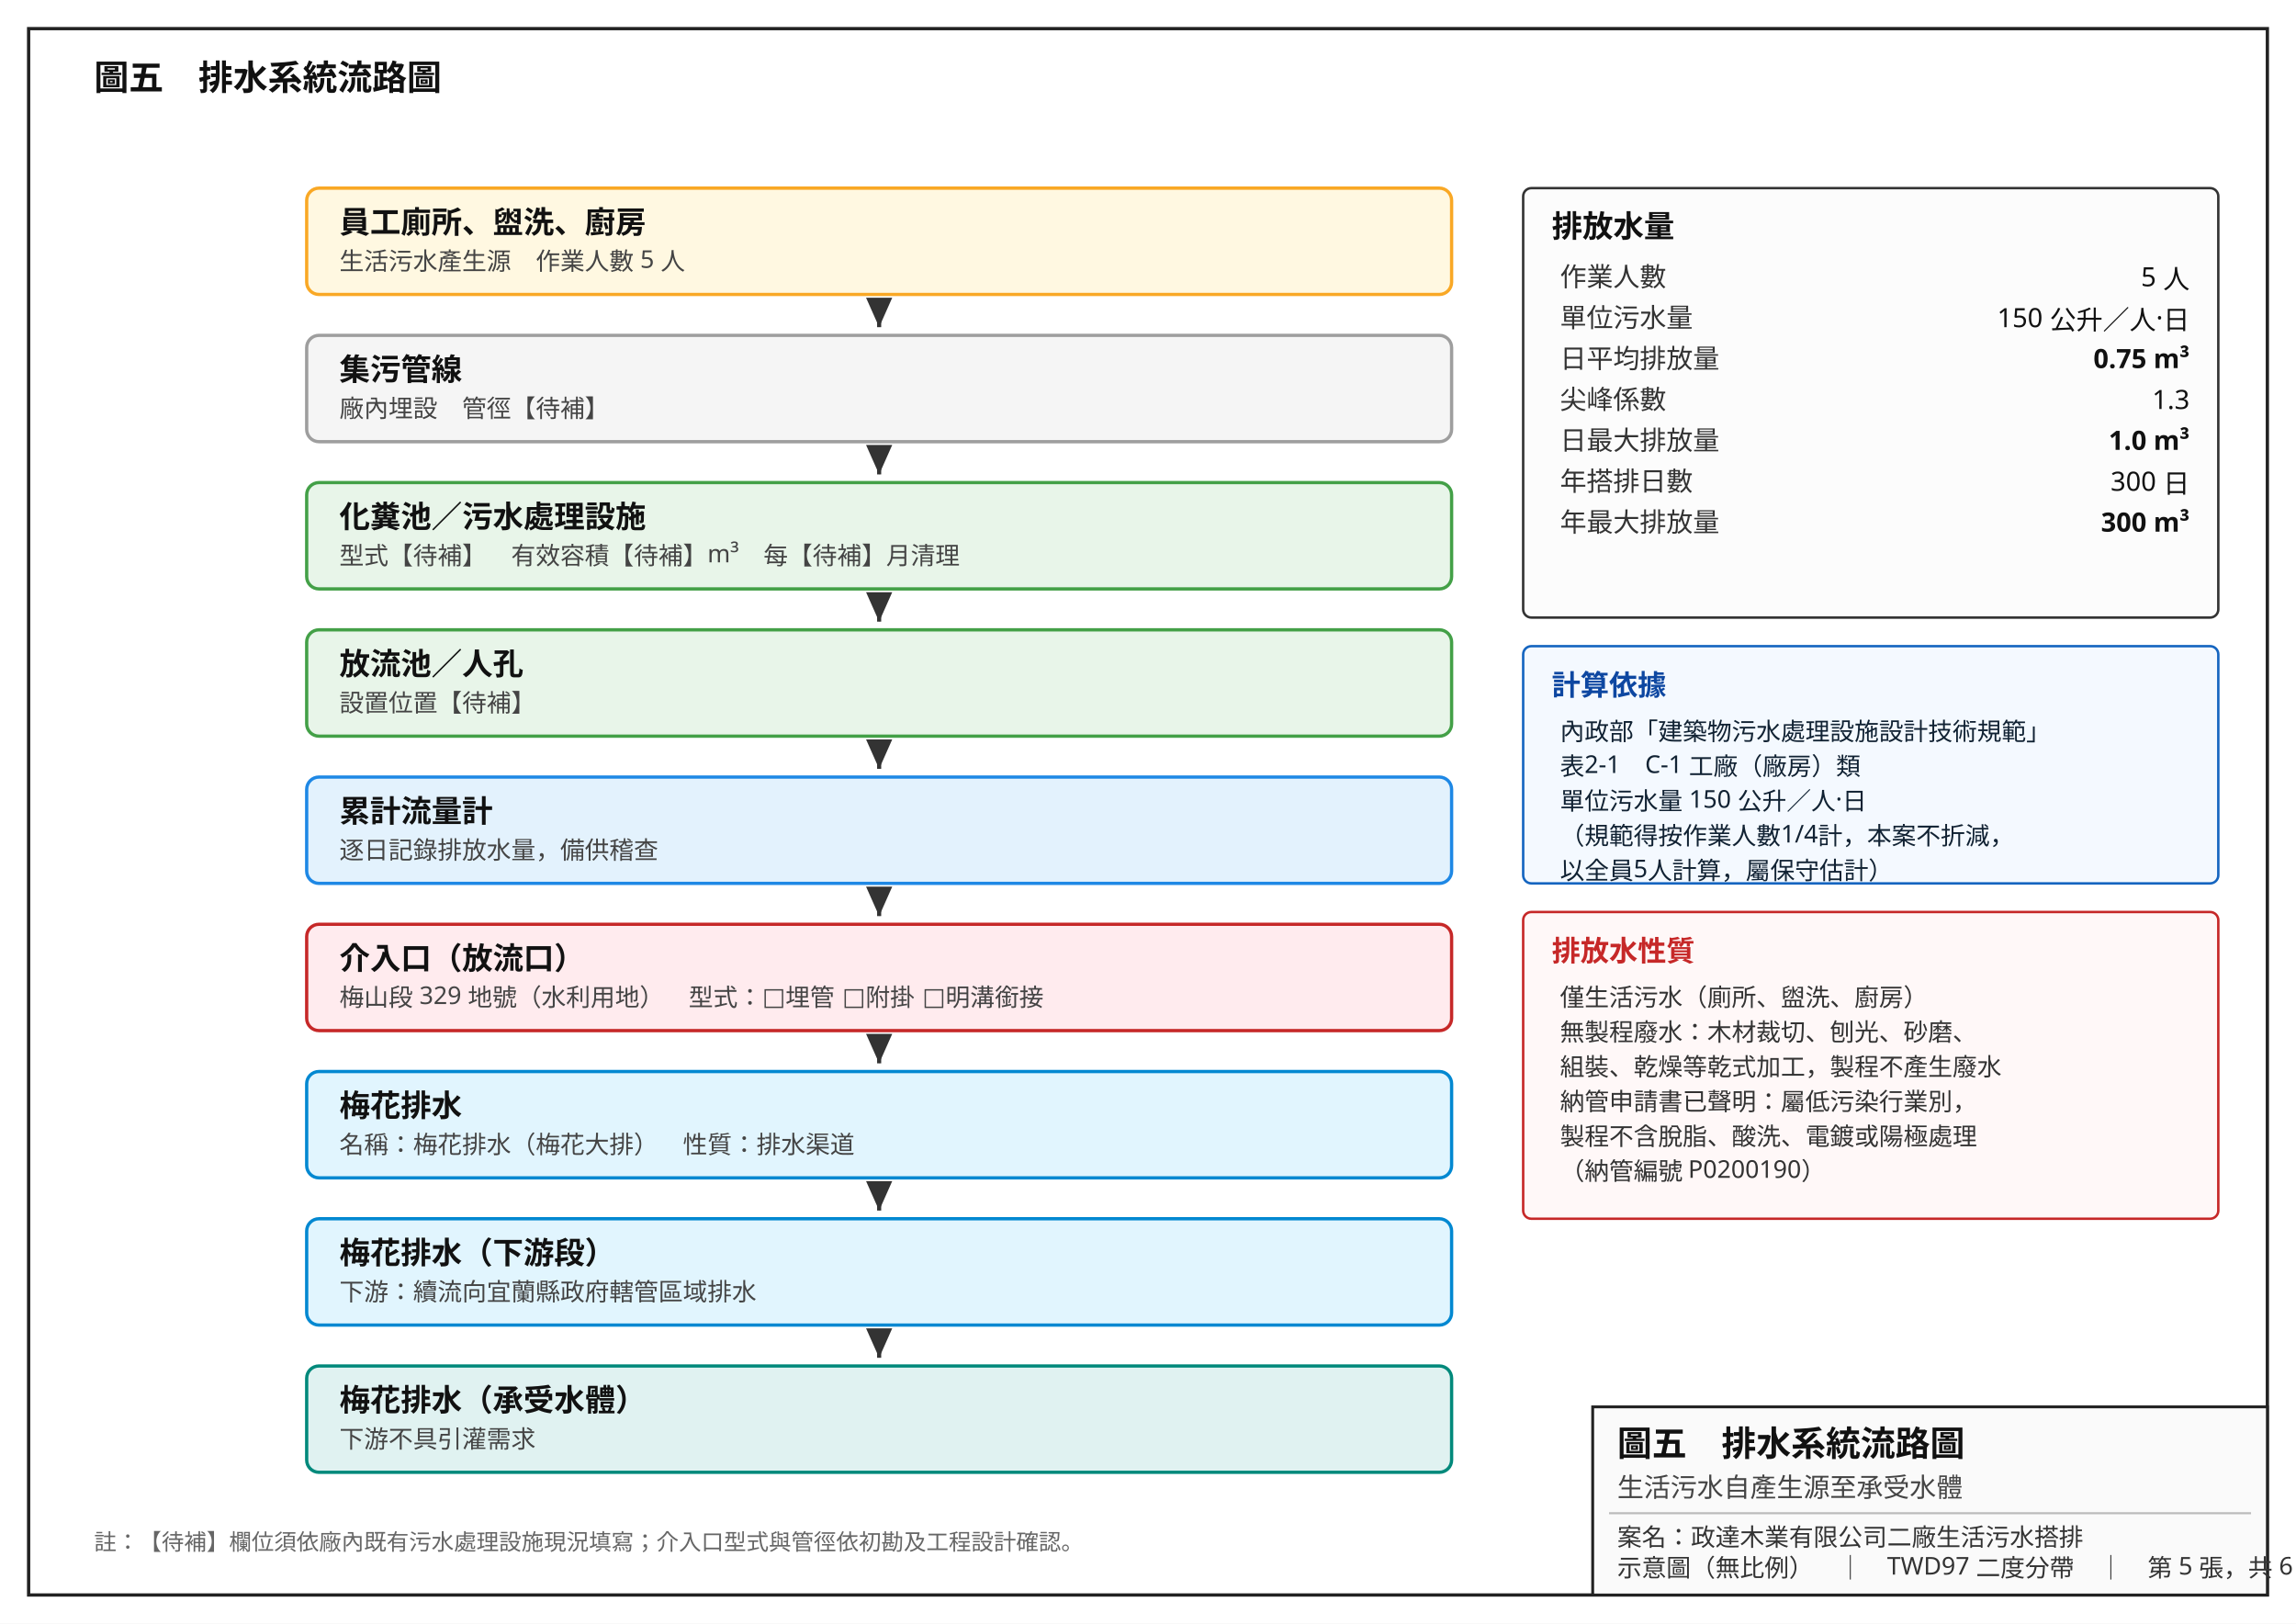
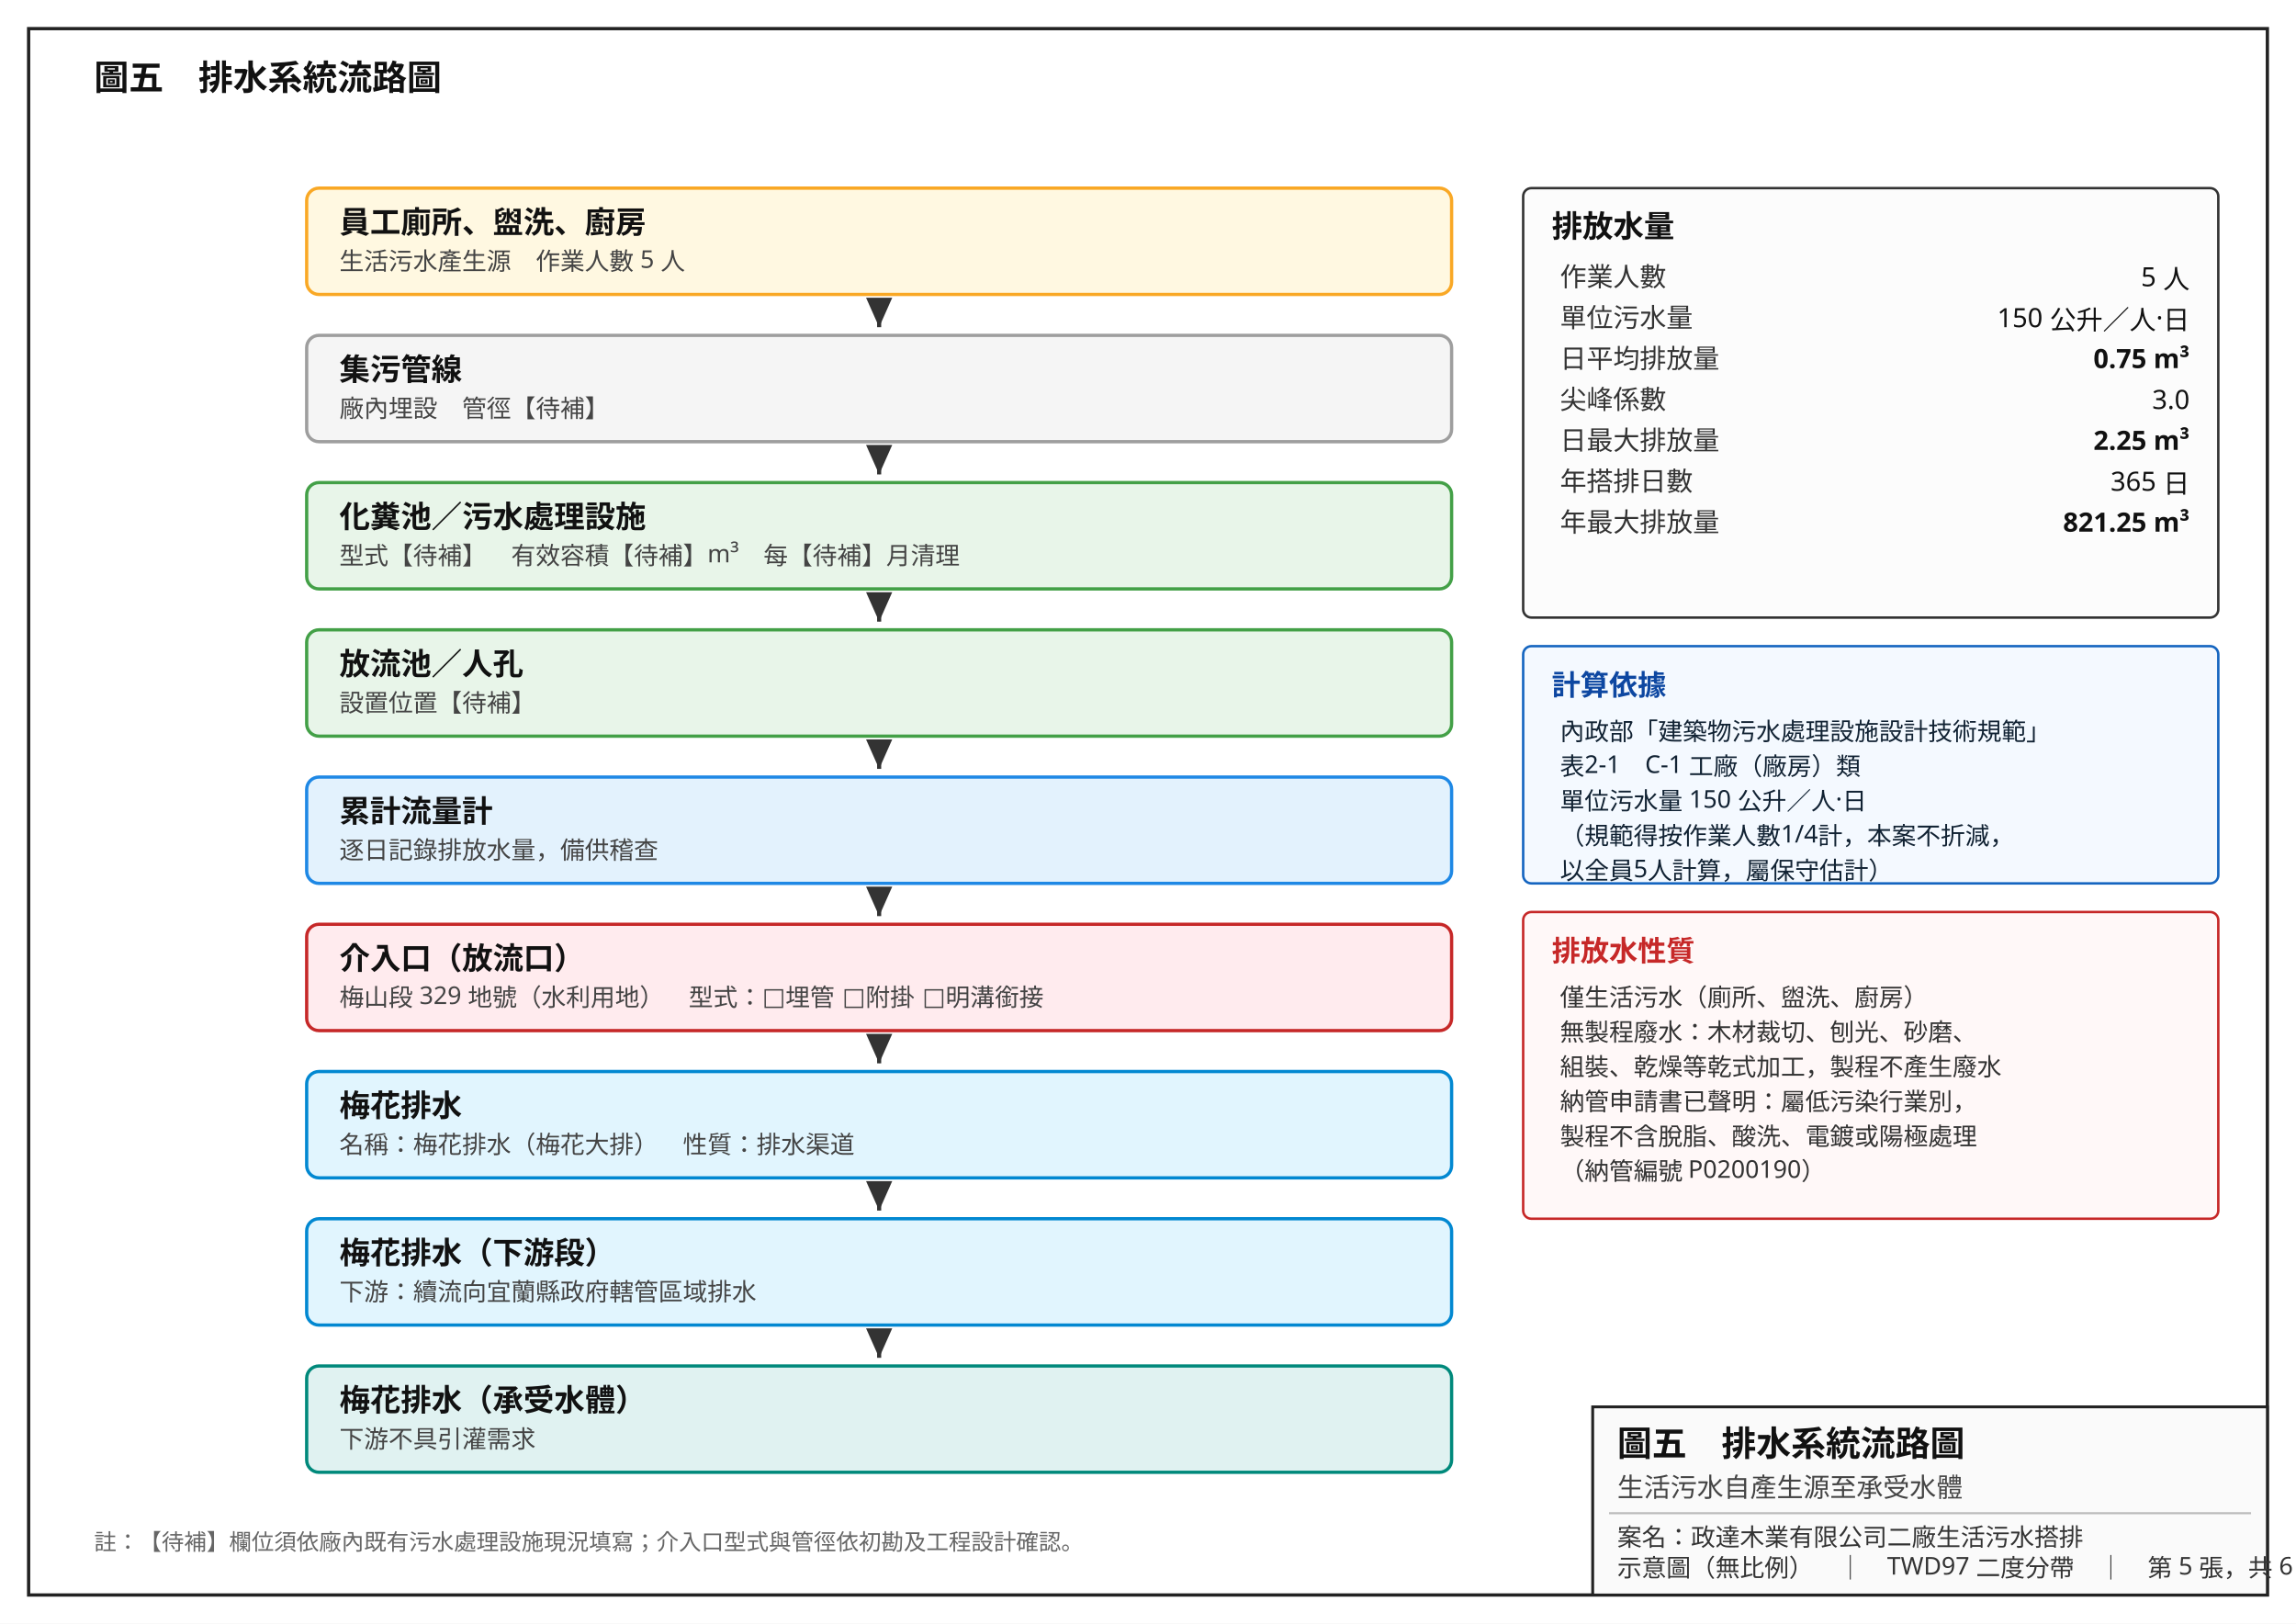
<svg xmlns="http://www.w3.org/2000/svg" width="1123" height="794" viewBox="0 0 1123 794">
  <defs>
    <marker id="arw" viewBox="0 0 10 10" refX="9" refY="5" markerWidth="7" markerHeight="7" orient="auto-start-reverse">
      <path d="M0,1 L9,5 L0,9 z" fill="#1565c0" />
    </marker>
    <marker id="arwr" viewBox="0 0 10 10" refX="9" refY="5" markerWidth="7" markerHeight="7" orient="auto-start-reverse">
      <path d="M0,1 L9,5 L0,9 z" fill="#c62828" />
    </marker>
    <marker id="arwk" viewBox="0 0 10 10" refX="9" refY="5" markerWidth="8" markerHeight="8" orient="auto-start-reverse">
      <path d="M0,1 L9,5 L0,9 z" fill="#333" />
    </marker>
    <pattern id="hatch" width="6" height="6" patternTransform="rotate(45)" patternUnits="userSpaceOnUse">
      <line x1="0" y1="0" x2="0" y2="6" stroke="#e6a700" stroke-width="2" />
    </pattern>
  </defs>
  <rect x="0.0" y="0.0" width="1123.0" height="794.0" fill="#fff" stroke="none" stroke-width="1.0" rx="0" />
  <rect x="14.0" y="14.0" width="1095.0" height="766.0" fill="none" stroke="#222" stroke-width="1.6" rx="0" />
  <rect x="779.0" y="688.0" width="330.0" height="92.0" fill="#fafafa" stroke="#222" stroke-width="1.4" rx="0" />
  <text x="791.0" y="712.0" font-family="'Microsoft JhengHei','微軟正黑體','PMingLiU',sans-serif" font-size="17" fill="#111" text-anchor="start" font-weight="700">圖五　排水系統流路圖</text>
  <text x="791.0" y="732.0" font-family="'Microsoft JhengHei','微軟正黑體','PMingLiU',sans-serif" font-size="13" fill="#444" text-anchor="start">生活污水自產生源至承受水體</text>
  <line x1="787" y1="740" x2="1101" y2="740" stroke="#bbb" />
  <text x="791.0" y="756.0" font-family="'Microsoft JhengHei','微軟正黑體','PMingLiU',sans-serif" font-size="12" fill="#333" text-anchor="start">案名：政達木業有限公司二廠生活污水搭排</text>
  <text x="791.0" y="771.0" font-family="'Microsoft JhengHei','微軟正黑體','PMingLiU',sans-serif" font-size="12" fill="#333" text-anchor="start">示意圖（無比例）　｜　TWD97 二度分帶　｜　第 5 張，共 6 張</text>
  <text x="46.0" y="44.0" font-family="'Microsoft JhengHei','微軟正黑體','PMingLiU',sans-serif" font-size="17" fill="#111" text-anchor="start" font-weight="700">圖五　排水系統流路圖</text>
  <rect x="150.0" y="92.0" width="560.0" height="52.0" fill="#fff8e1" stroke="#f9a825" stroke-width="1.6" rx="6" />
  <text x="166.0" y="114.0" font-family="'Microsoft JhengHei','微軟正黑體','PMingLiU',sans-serif" font-size="15" fill="#111" text-anchor="start" font-weight="700">員工廁所、盥洗、廚房</text>
  <text x="166.0" y="132.0" font-family="'Microsoft JhengHei','微軟正黑體','PMingLiU',sans-serif" font-size="12" fill="#444" text-anchor="start">生活污水產生源　作業人數 5 人</text>
  <line x1="430" y1="146" x2="430" y2="160" stroke="#333" stroke-width="2" marker-end="url(#arwk)" />
  <rect x="150.0" y="164.0" width="560.0" height="52.0" fill="#f5f5f5" stroke="#9e9e9e" stroke-width="1.6" rx="6" />
  <text x="166.0" y="186.0" font-family="'Microsoft JhengHei','微軟正黑體','PMingLiU',sans-serif" font-size="15" fill="#111" text-anchor="start" font-weight="700">集污管線</text>
  <text x="166.0" y="204.0" font-family="'Microsoft JhengHei','微軟正黑體','PMingLiU',sans-serif" font-size="12" fill="#444" text-anchor="start">廠內埋設　管徑【待補】</text>
  <line x1="430" y1="218" x2="430" y2="232" stroke="#333" stroke-width="2" marker-end="url(#arwk)" />
  <rect x="150.0" y="236.0" width="560.0" height="52.0" fill="#e8f5e9" stroke="#43a047" stroke-width="1.6" rx="6" />
  <text x="166.0" y="258.0" font-family="'Microsoft JhengHei','微軟正黑體','PMingLiU',sans-serif" font-size="15" fill="#111" text-anchor="start" font-weight="700">化糞池／污水處理設施</text>
  <text x="166.0" y="276.0" font-family="'Microsoft JhengHei','微軟正黑體','PMingLiU',sans-serif" font-size="12" fill="#444" text-anchor="start">型式【待補】　有效容積【待補】m³　每【待補】月清理</text>
  <line x1="430" y1="290" x2="430" y2="304" stroke="#333" stroke-width="2" marker-end="url(#arwk)" />
  <rect x="150.0" y="308.0" width="560.0" height="52.0" fill="#e8f5e9" stroke="#43a047" stroke-width="1.6" rx="6" />
  <text x="166.0" y="330.0" font-family="'Microsoft JhengHei','微軟正黑體','PMingLiU',sans-serif" font-size="15" fill="#111" text-anchor="start" font-weight="700">放流池／人孔</text>
  <text x="166.0" y="348.0" font-family="'Microsoft JhengHei','微軟正黑體','PMingLiU',sans-serif" font-size="12" fill="#444" text-anchor="start">設置位置【待補】</text>
  <line x1="430" y1="362" x2="430" y2="376" stroke="#333" stroke-width="2" marker-end="url(#arwk)" />
  <rect x="150.0" y="380.0" width="560.0" height="52.0" fill="#e3f2fd" stroke="#1e88e5" stroke-width="1.6" rx="6" />
  <text x="166.0" y="402.0" font-family="'Microsoft JhengHei','微軟正黑體','PMingLiU',sans-serif" font-size="15" fill="#111" text-anchor="start" font-weight="700">累計流量計</text>
  <text x="166.0" y="420.0" font-family="'Microsoft JhengHei','微軟正黑體','PMingLiU',sans-serif" font-size="12" fill="#444" text-anchor="start">逐日記錄排放水量，備供稽查</text>
  <line x1="430" y1="434" x2="430" y2="448" stroke="#333" stroke-width="2" marker-end="url(#arwk)" />
  <rect x="150.0" y="452.0" width="560.0" height="52.0" fill="#ffebee" stroke="#c62828" stroke-width="1.6" rx="6" />
  <text x="166.0" y="474.0" font-family="'Microsoft JhengHei','微軟正黑體','PMingLiU',sans-serif" font-size="15" fill="#111" text-anchor="start" font-weight="700">介入口（放流口）</text>
  <text x="166.0" y="492.0" font-family="'Microsoft JhengHei','微軟正黑體','PMingLiU',sans-serif" font-size="12" fill="#444" text-anchor="start">梅山段 329 地號（水利用地）　型式：□埋管 □附掛 □明溝銜接</text>
  <line x1="430" y1="506" x2="430" y2="520" stroke="#333" stroke-width="2" marker-end="url(#arwk)" />
  <rect x="150.0" y="524.0" width="560.0" height="52.0" fill="#e1f5fe" stroke="#0288d1" stroke-width="1.6" rx="6" />
  <text x="166.0" y="546.0" font-family="'Microsoft JhengHei','微軟正黑體','PMingLiU',sans-serif" font-size="15" fill="#111" text-anchor="start" font-weight="700">梅花排水</text>
  <text x="166.0" y="564.0" font-family="'Microsoft JhengHei','微軟正黑體','PMingLiU',sans-serif" font-size="12" fill="#444" text-anchor="start">名稱：梅花排水（梅花大排）　性質：排水渠道</text>
  <line x1="430" y1="578" x2="430" y2="592" stroke="#333" stroke-width="2" marker-end="url(#arwk)" />
  <rect x="150.0" y="596.0" width="560.0" height="52.0" fill="#e1f5fe" stroke="#0288d1" stroke-width="1.6" rx="6" />
  <text x="166.0" y="618.0" font-family="'Microsoft JhengHei','微軟正黑體','PMingLiU',sans-serif" font-size="15" fill="#111" text-anchor="start" font-weight="700">梅花排水（下游段）</text>
  <text x="166.0" y="636.0" font-family="'Microsoft JhengHei','微軟正黑體','PMingLiU',sans-serif" font-size="12" fill="#444" text-anchor="start">下游：續流向宜蘭縣政府轄管區域排水</text>
  <line x1="430" y1="650" x2="430" y2="664" stroke="#333" stroke-width="2" marker-end="url(#arwk)" />
  <rect x="150.0" y="668.0" width="560.0" height="52.0" fill="#e0f2f1" stroke="#00897b" stroke-width="1.6" rx="6" />
  <text x="166.0" y="690.0" font-family="'Microsoft JhengHei','微軟正黑體','PMingLiU',sans-serif" font-size="15" fill="#111" text-anchor="start" font-weight="700">梅花排水（承受水體）</text>
  <text x="166.0" y="708.0" font-family="'Microsoft JhengHei','微軟正黑體','PMingLiU',sans-serif" font-size="12" fill="#444" text-anchor="start">下游不具引灌需求</text>
  <rect x="745.0" y="92.0" width="340.0" height="210.0" fill="#fcfcfc" stroke="#333" stroke-width="1.2" rx="4" />
  <text x="759.0" y="116.0" font-family="'Microsoft JhengHei','微軟正黑體','PMingLiU',sans-serif" font-size="15" fill="#111" text-anchor="start" font-weight="700">排放水量</text>
  <text x="763.0" y="140.0" font-family="'Microsoft JhengHei','微軟正黑體','PMingLiU',sans-serif" font-size="13" fill="#333" text-anchor="start">作業人數</text>
  <text x="1071.0" y="140.0" font-family="'Microsoft JhengHei','微軟正黑體','PMingLiU',sans-serif" font-size="13" fill="#111" text-anchor="end">5 人</text>
  <text x="763.0" y="160.0" font-family="'Microsoft JhengHei','微軟正黑體','PMingLiU',sans-serif" font-size="13" fill="#333" text-anchor="start">單位污水量</text>
  <text x="1071.0" y="160.0" font-family="'Microsoft JhengHei','微軟正黑體','PMingLiU',sans-serif" font-size="13" fill="#111" text-anchor="end">150 公升／人·日</text>
  <text x="763.0" y="180.0" font-family="'Microsoft JhengHei','微軟正黑體','PMingLiU',sans-serif" font-size="13" fill="#333" text-anchor="start">日平均排放量</text>
  <text x="1071.0" y="180.0" font-family="'Microsoft JhengHei','微軟正黑體','PMingLiU',sans-serif" font-size="13" fill="#111" text-anchor="end" font-weight="700">0.75 m³</text>
  <text x="763.0" y="200.0" font-family="'Microsoft JhengHei','微軟正黑體','PMingLiU',sans-serif" font-size="13" fill="#333" text-anchor="start">尖峰係數</text>
-   <text x="1071.0" y="200.0" font-family="'Microsoft JhengHei','微軟正黑體','PMingLiU',sans-serif" font-size="13" fill="#111" text-anchor="end">1.3</text>
+   <text x="1071.0" y="200.0" font-family="'Microsoft JhengHei','微軟正黑體','PMingLiU',sans-serif" font-size="13" fill="#111" text-anchor="end">3.0</text>
  <text x="763.0" y="220.0" font-family="'Microsoft JhengHei','微軟正黑體','PMingLiU',sans-serif" font-size="13" fill="#333" text-anchor="start">日最大排放量</text>
-   <text x="1071.0" y="220.0" font-family="'Microsoft JhengHei','微軟正黑體','PMingLiU',sans-serif" font-size="13" fill="#111" text-anchor="end" font-weight="700">1.0 m³</text>
+   <text x="1071.0" y="220.0" font-family="'Microsoft JhengHei','微軟正黑體','PMingLiU',sans-serif" font-size="13" fill="#111" text-anchor="end" font-weight="700">2.25 m³</text>
  <text x="763.0" y="240.0" font-family="'Microsoft JhengHei','微軟正黑體','PMingLiU',sans-serif" font-size="13" fill="#333" text-anchor="start">年搭排日數</text>
-   <text x="1071.0" y="240.0" font-family="'Microsoft JhengHei','微軟正黑體','PMingLiU',sans-serif" font-size="13" fill="#111" text-anchor="end">300 日</text>
+   <text x="1071.0" y="240.0" font-family="'Microsoft JhengHei','微軟正黑體','PMingLiU',sans-serif" font-size="13" fill="#111" text-anchor="end">365 日</text>
  <text x="763.0" y="260.0" font-family="'Microsoft JhengHei','微軟正黑體','PMingLiU',sans-serif" font-size="13" fill="#333" text-anchor="start">年最大排放量</text>
-   <text x="1071.0" y="260.0" font-family="'Microsoft JhengHei','微軟正黑體','PMingLiU',sans-serif" font-size="13" fill="#111" text-anchor="end" font-weight="700">300 m³</text>
+   <text x="1071.0" y="260.0" font-family="'Microsoft JhengHei','微軟正黑體','PMingLiU',sans-serif" font-size="13" fill="#111" text-anchor="end" font-weight="700">821.25 m³</text>
  <rect x="745.0" y="316.0" width="340.0" height="116.0" fill="#f4f9ff" stroke="#1565c0" stroke-width="1.2" rx="4" />
  <text x="759.0" y="340.0" font-family="'Microsoft JhengHei','微軟正黑體','PMingLiU',sans-serif" font-size="14" fill="#0d47a1" text-anchor="start" font-weight="700">計算依據</text>
  <text x="763.0" y="362.0" font-family="'Microsoft JhengHei','微軟正黑體','PMingLiU',sans-serif" font-size="12" fill="#123" text-anchor="start">內政部「建築物污水處理設施設計技術規範」</text>
  <text x="763.0" y="379.0" font-family="'Microsoft JhengHei','微軟正黑體','PMingLiU',sans-serif" font-size="12" fill="#123" text-anchor="start">表2-1　C-1 工廠（廠房）類</text>
  <text x="763.0" y="396.0" font-family="'Microsoft JhengHei','微軟正黑體','PMingLiU',sans-serif" font-size="12" fill="#123" text-anchor="start">單位污水量 150 公升／人·日</text>
  <text x="763.0" y="413.0" font-family="'Microsoft JhengHei','微軟正黑體','PMingLiU',sans-serif" font-size="12" fill="#123" text-anchor="start">（規範得按作業人數1/4計，本案不折減，</text>
  <text x="763.0" y="430.0" font-family="'Microsoft JhengHei','微軟正黑體','PMingLiU',sans-serif" font-size="12" fill="#123" text-anchor="start">　以全員5人計算，屬保守估計）</text>
  <rect x="745.0" y="446.0" width="340.0" height="150.0" fill="#fff8f8" stroke="#c62828" stroke-width="1.2" rx="4" />
  <text x="759.0" y="470.0" font-family="'Microsoft JhengHei','微軟正黑體','PMingLiU',sans-serif" font-size="14" fill="#c62828" text-anchor="start" font-weight="700">排放水性質</text>
  <text x="763.0" y="492.0" font-family="'Microsoft JhengHei','微軟正黑體','PMingLiU',sans-serif" font-size="12" fill="#333" text-anchor="start">僅生活污水（廁所、盥洗、廚房）</text>
  <text x="763.0" y="509.0" font-family="'Microsoft JhengHei','微軟正黑體','PMingLiU',sans-serif" font-size="12" fill="#333" text-anchor="start">無製程廢水：木材裁切、刨光、砂磨、</text>
  <text x="763.0" y="526.0" font-family="'Microsoft JhengHei','微軟正黑體','PMingLiU',sans-serif" font-size="12" fill="#333" text-anchor="start">組裝、乾燥等乾式加工，製程不產生廢水</text>
  <text x="763.0" y="543.0" font-family="'Microsoft JhengHei','微軟正黑體','PMingLiU',sans-serif" font-size="12" fill="#333" text-anchor="start">納管申請書已聲明：屬低污染行業別，</text>
  <text x="763.0" y="560.0" font-family="'Microsoft JhengHei','微軟正黑體','PMingLiU',sans-serif" font-size="12" fill="#333" text-anchor="start">製程不含脫脂、酸洗、電鍍或陽極處理</text>
  <text x="763.0" y="577.0" font-family="'Microsoft JhengHei','微軟正黑體','PMingLiU',sans-serif" font-size="12" fill="#333" text-anchor="start">（納管編號 P0200190）</text>
  <text x="46.0" y="758.0" font-family="'Microsoft JhengHei','微軟正黑體','PMingLiU',sans-serif" font-size="11" fill="#666" text-anchor="start">註：【待補】欄位須依廠內既有污水處理設施現況填寫；介入口型式與管徑依初勘及工程設計確認。</text>
</svg>
